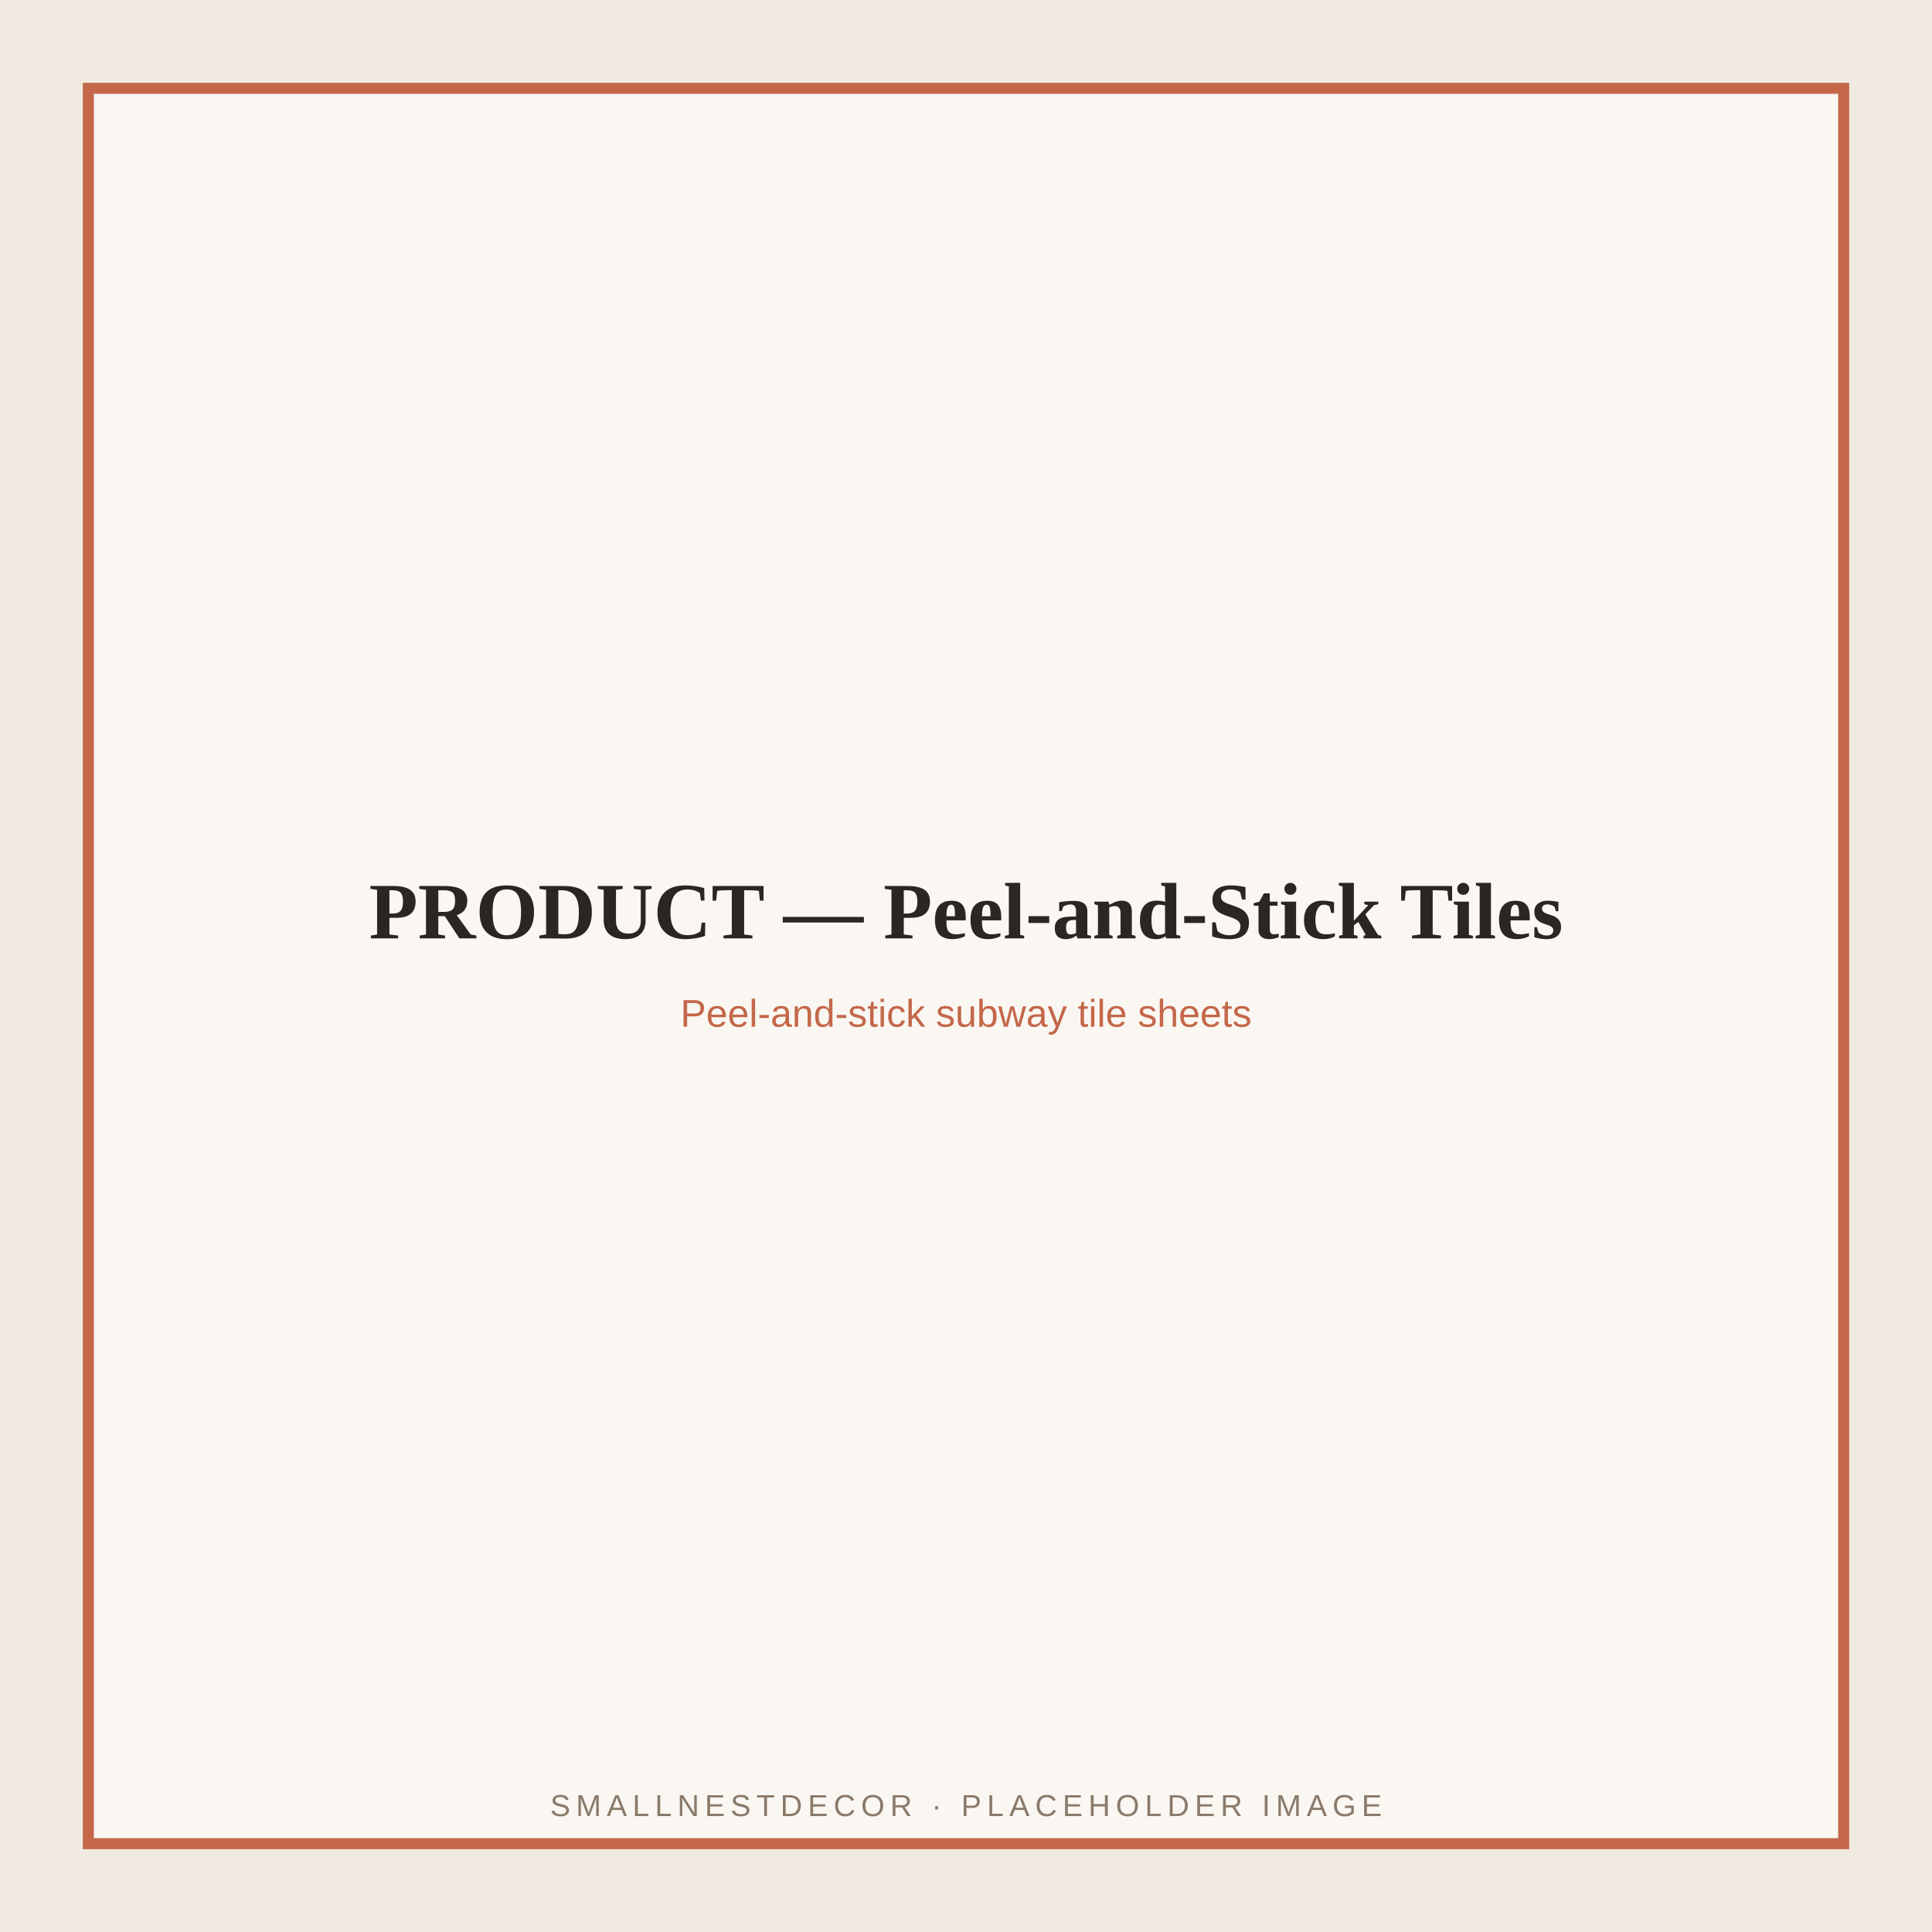
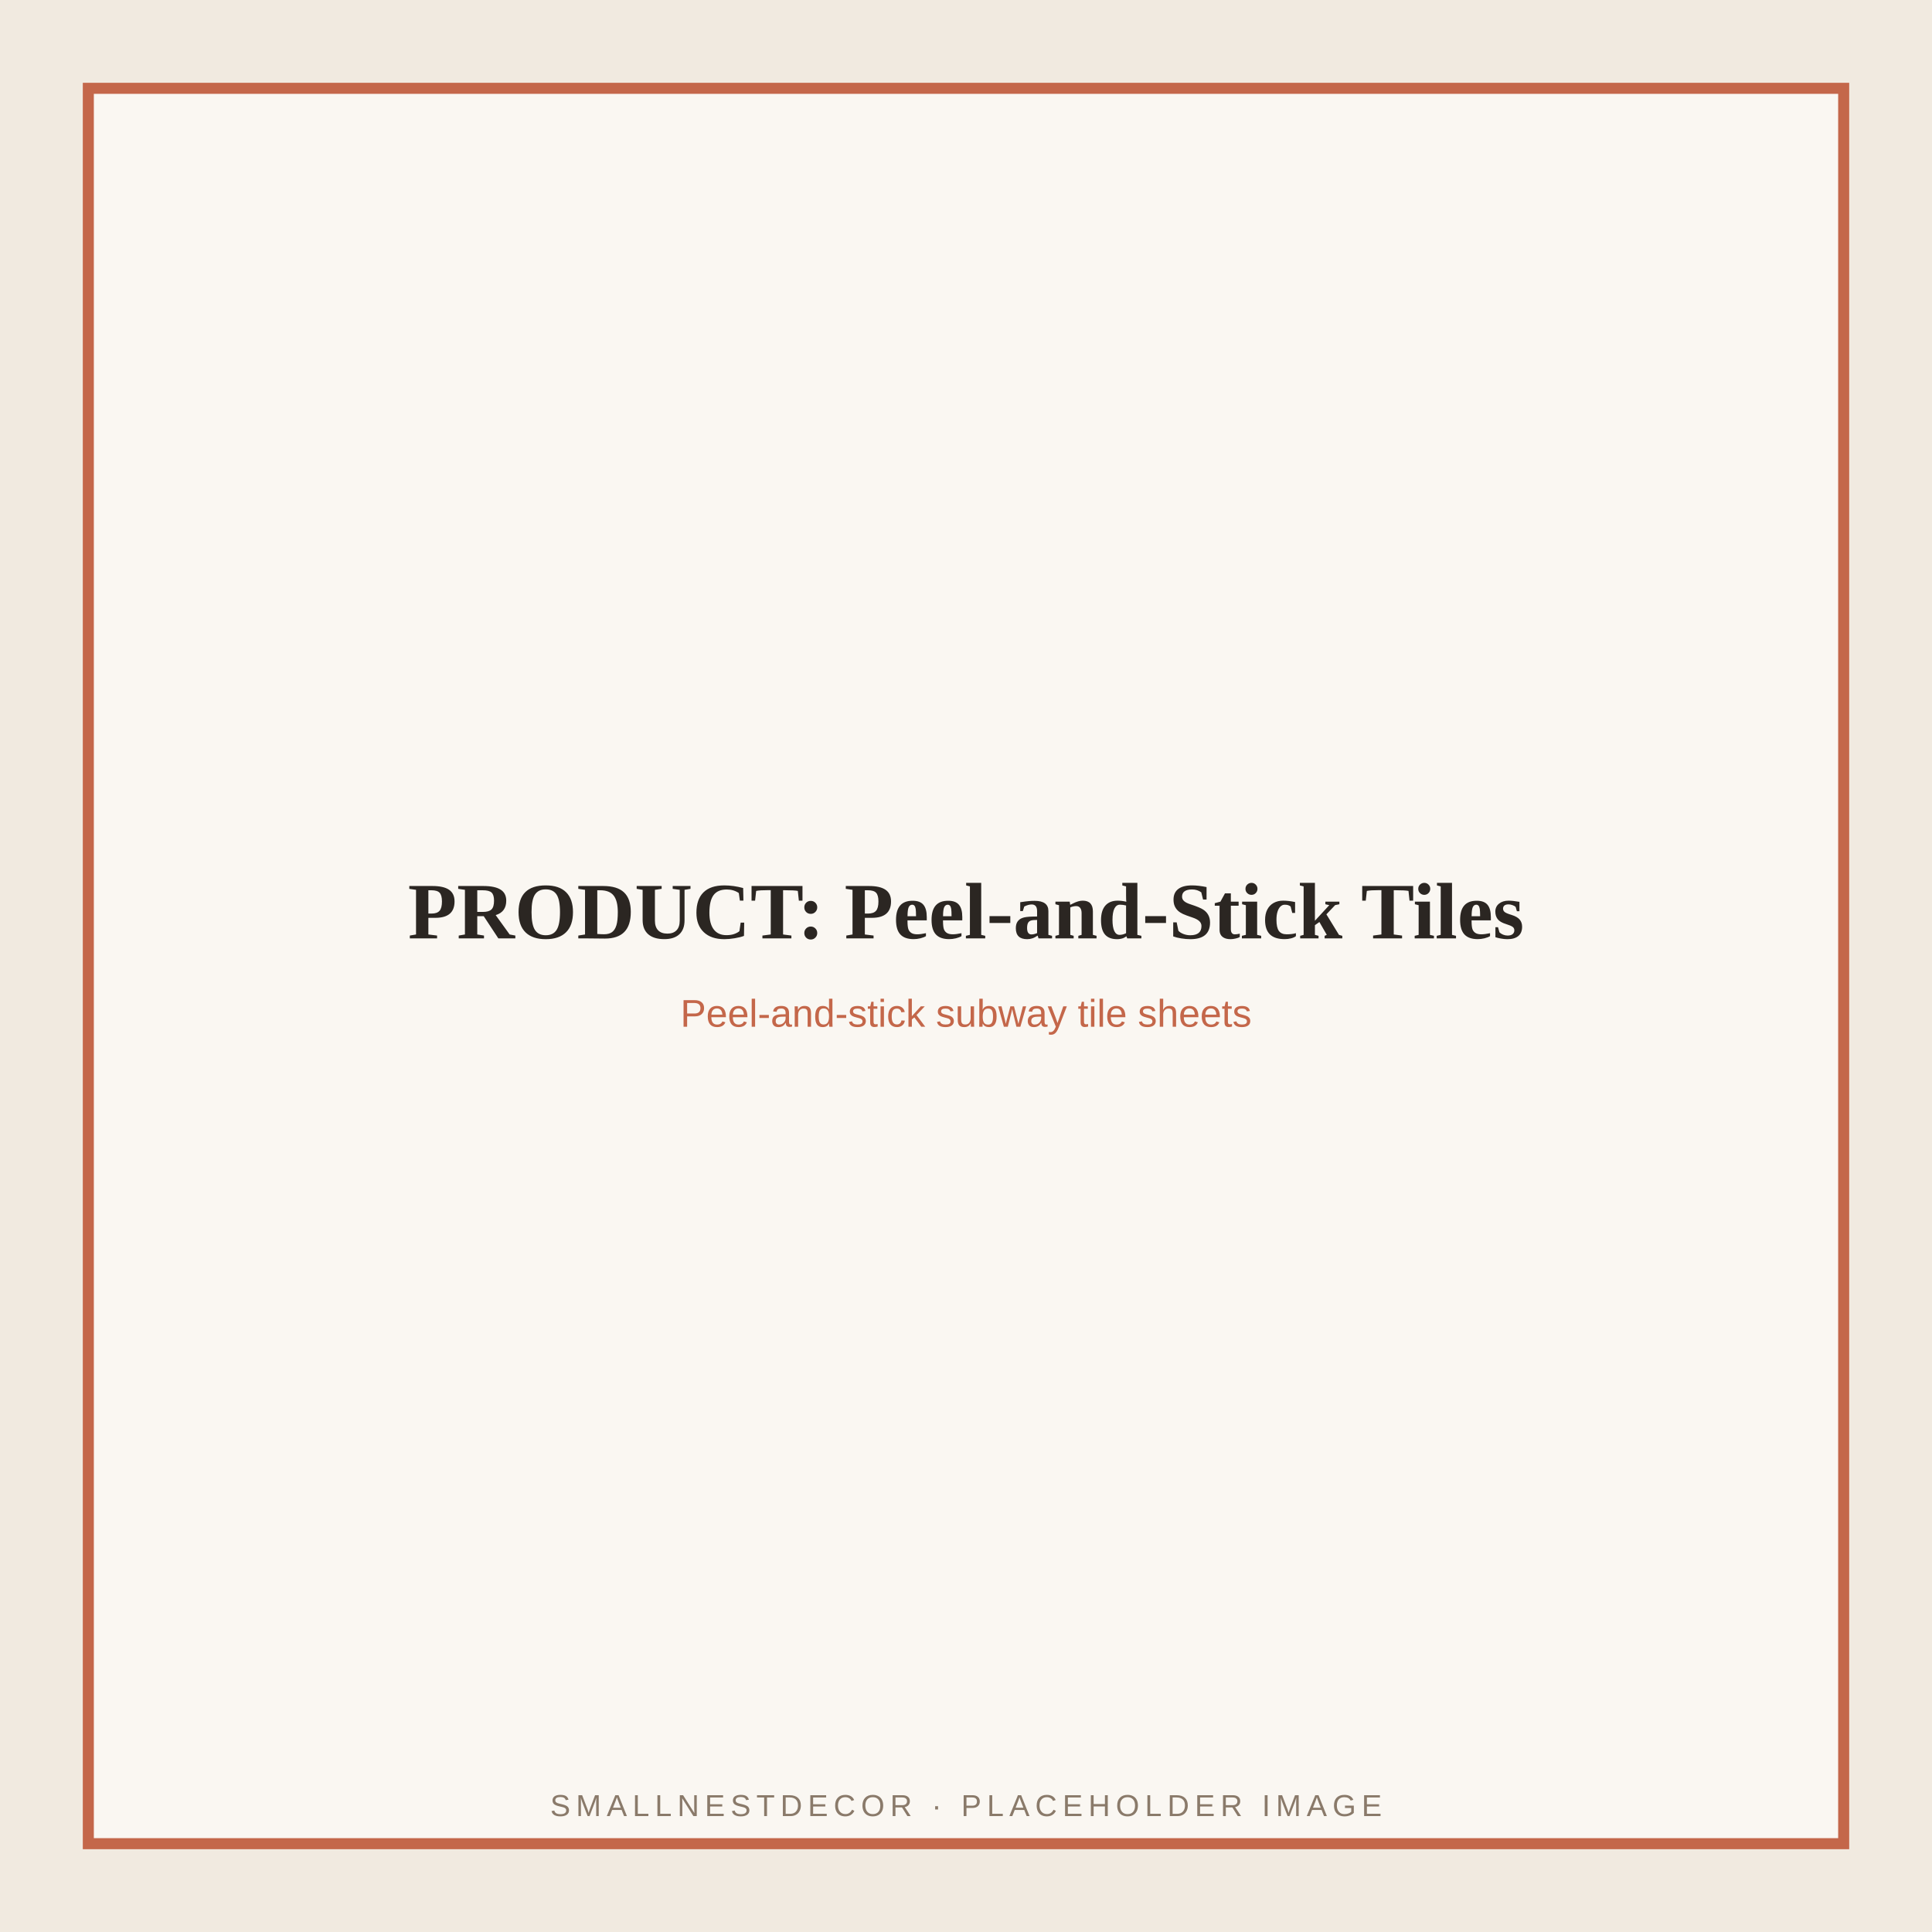
- <svg xmlns="http://www.w3.org/2000/svg" width="700" height="700" viewBox="0 0 700 700" role="img" aria-label="PRODUCT — Peel-and-Stick Tiles">
+ <svg xmlns="http://www.w3.org/2000/svg" width="700" height="700" viewBox="0 0 700 700" role="img" aria-label="PRODUCT: Peel-and-Stick Tiles">
  <rect width="700" height="700" fill="#F1EAE0" />
  <rect x="32" y="32" width="636" height="636" fill="#FAF7F2" stroke="#C4674A" stroke-width="4" />
-   <text x="350.0" y="340.0" text-anchor="middle" font-family="Georgia, 'Times New Roman', serif" font-size="29" font-weight="bold" fill="#2B2622">PRODUCT — Peel-and-Stick Tiles</text>
+   <text x="350.0" y="340.0" text-anchor="middle" font-family="Georgia, 'Times New Roman', serif" font-size="29" font-weight="bold" fill="#2B2622">PRODUCT: Peel-and-Stick Tiles</text>
  <text x="350.0" y="372.0" text-anchor="middle" font-family="Arial, Helvetica, sans-serif" font-size="14" fill="#C4674A">Peel-and-stick subway tile sheets</text>
  <text x="350.0" y="658" text-anchor="middle" font-family="Arial, Helvetica, sans-serif" font-size="11" letter-spacing="2" fill="#8a7a6a">SMALLNESTDECOR · PLACEHOLDER IMAGE</text>
</svg>
